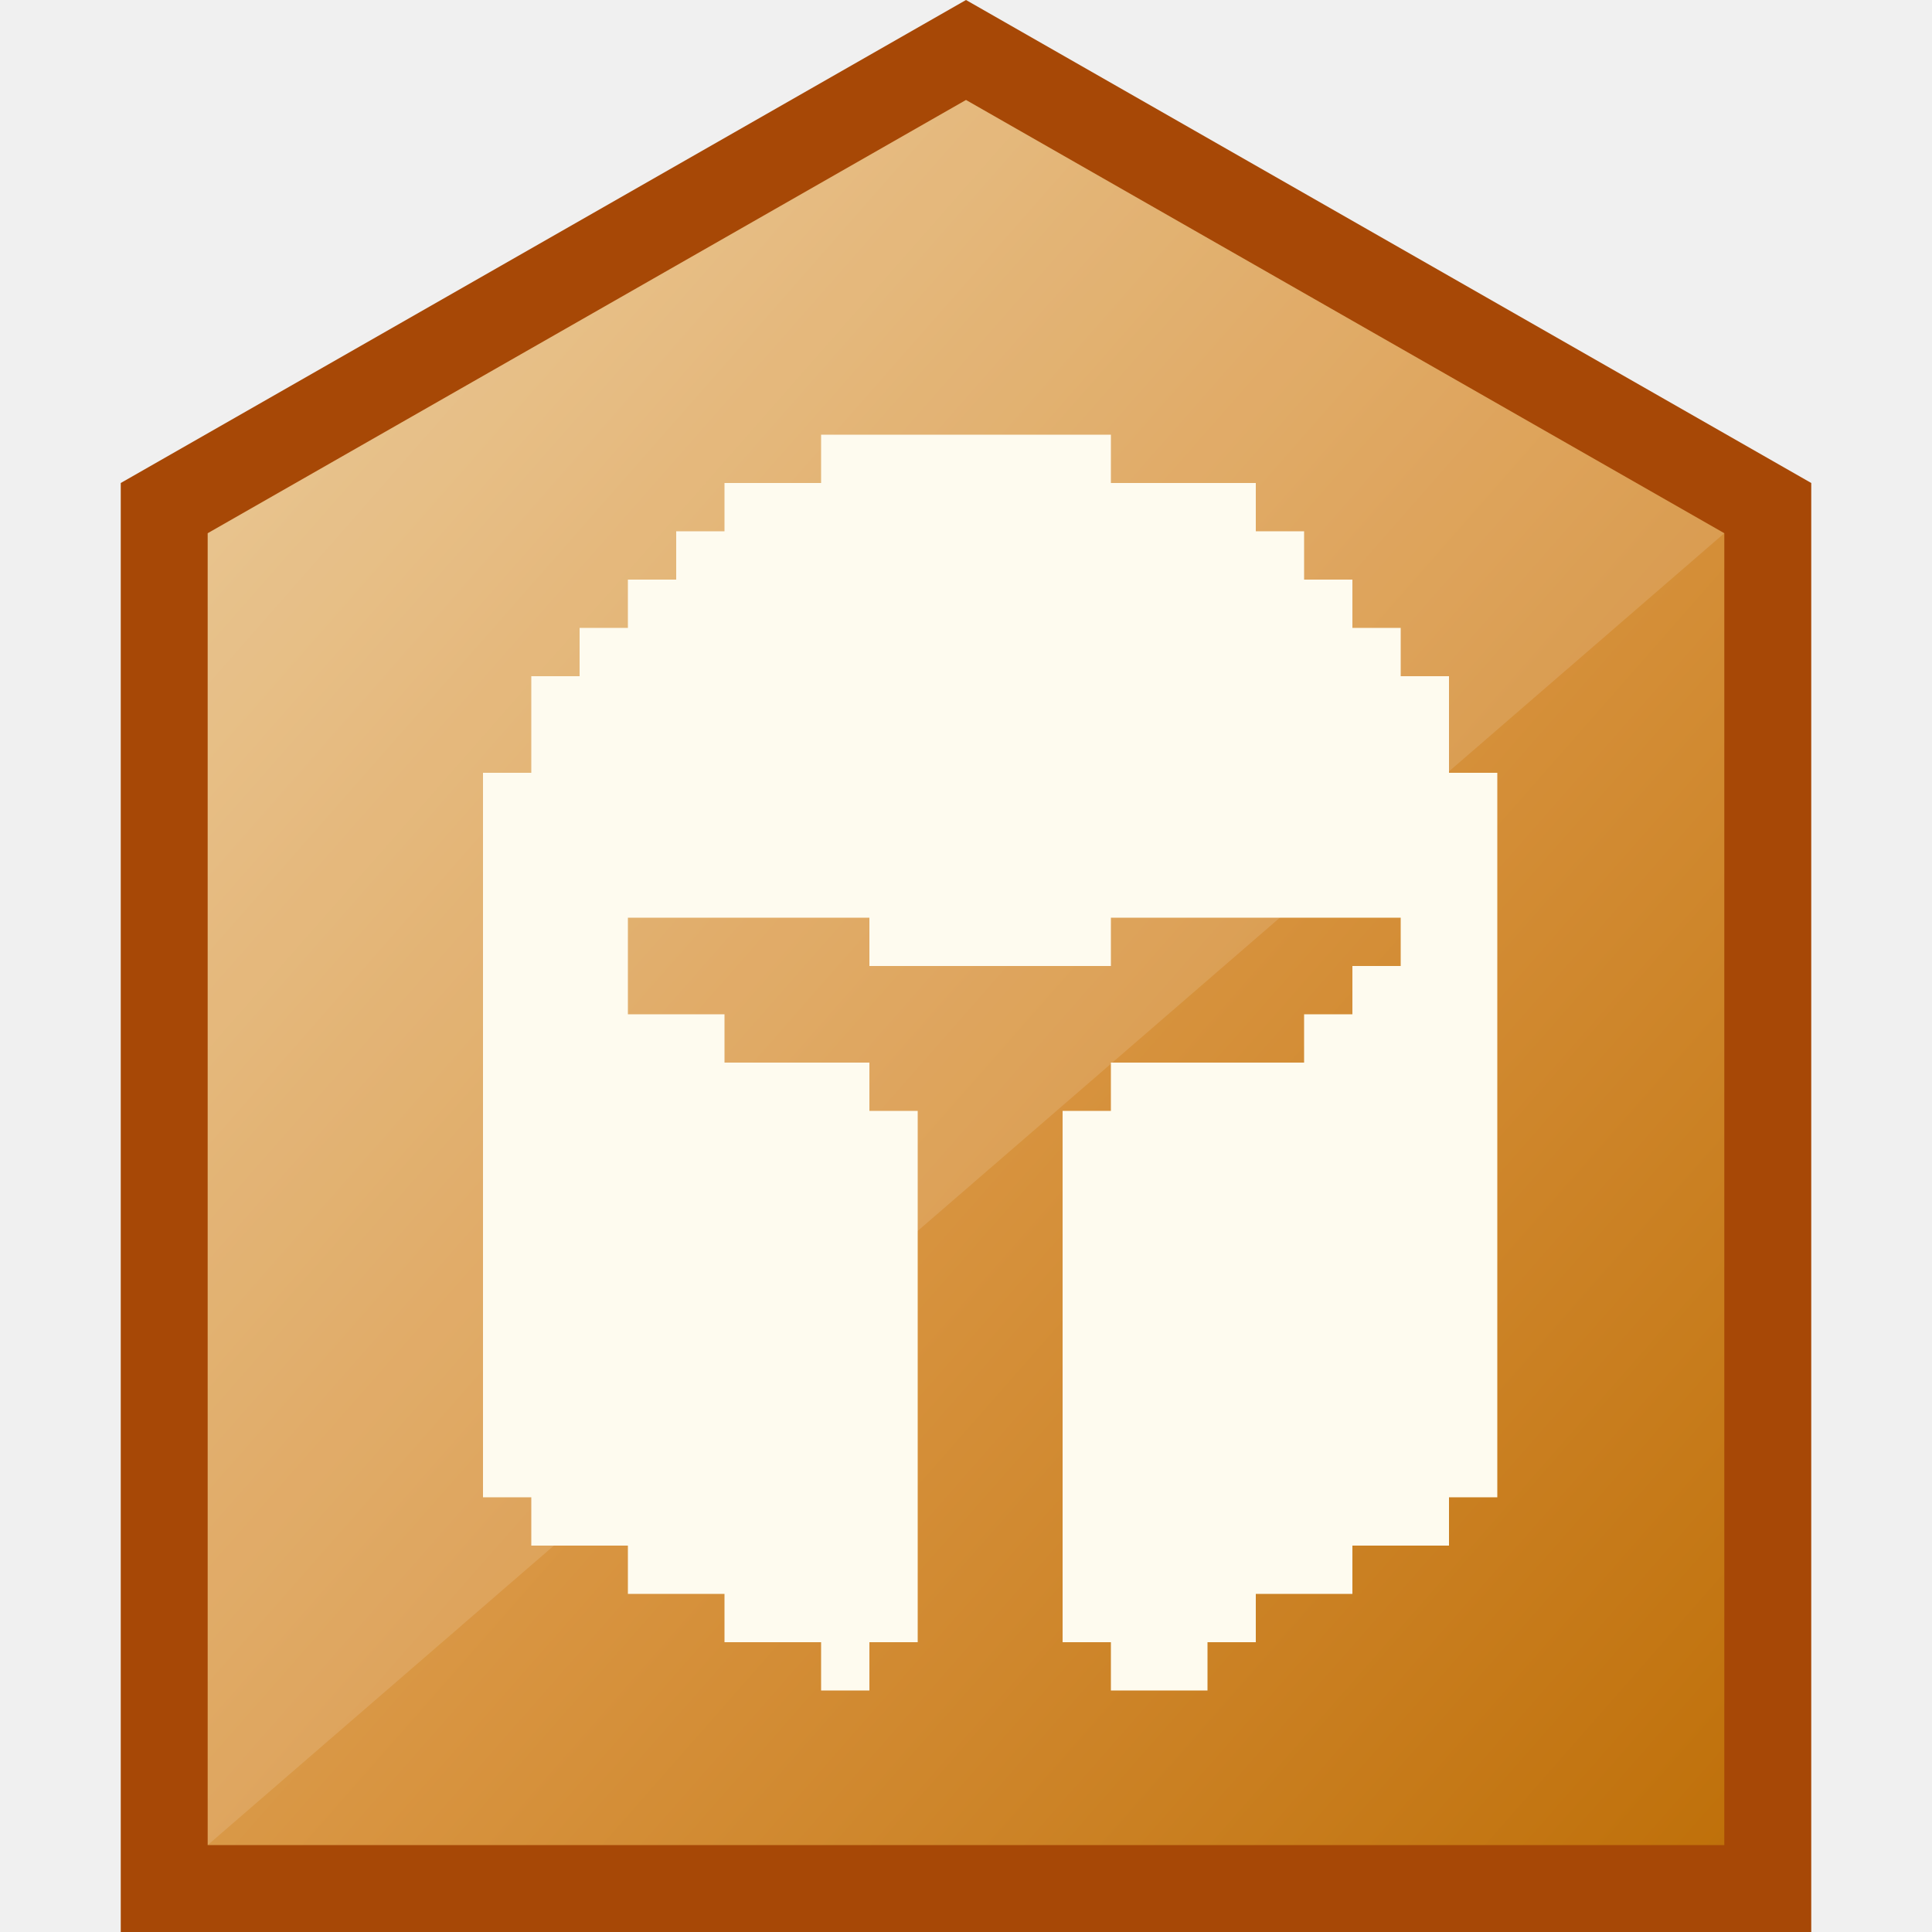
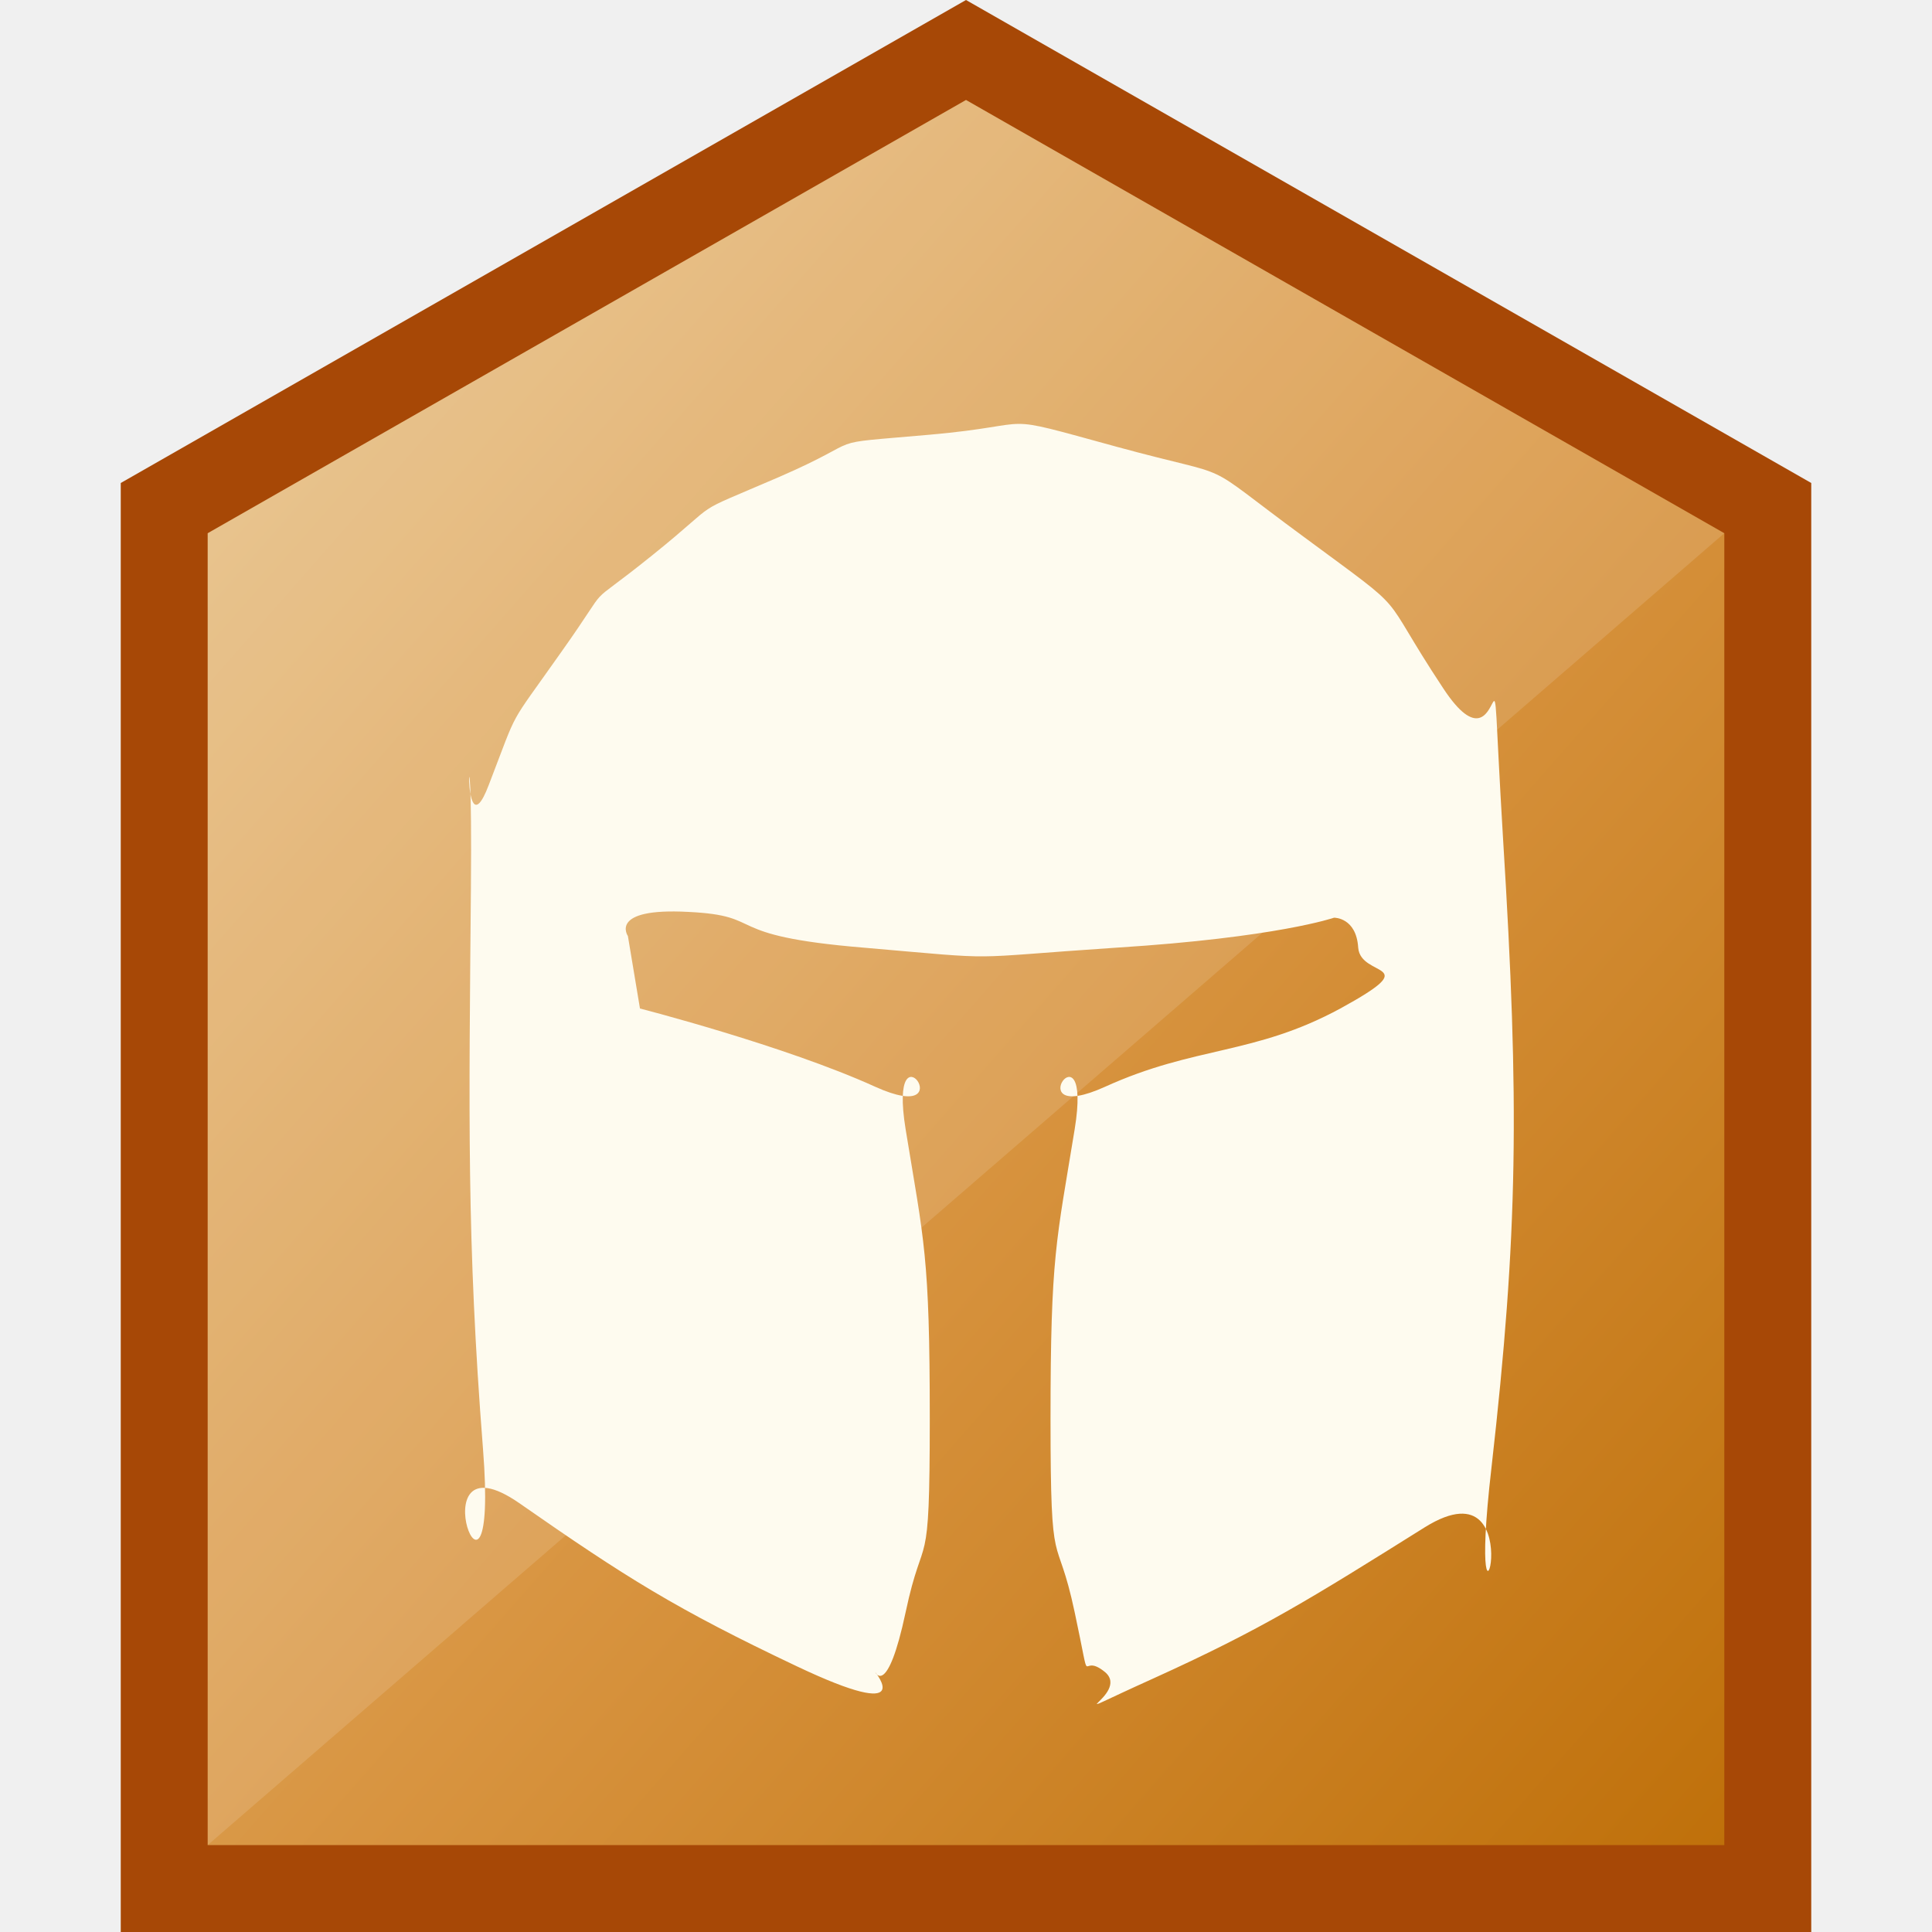
<svg xmlns="http://www.w3.org/2000/svg" viewBox="0 0 40 40" role="img" aria-label="protection">
  <defs>
    <linearGradient id="b" x1="0" y1="0" x2="1" y2="1">
      <stop offset="0" stop-color="#E9C68F" />
      <stop offset=".55" stop-color="#D89440" />
      <stop offset="1" stop-color="#BF700A" />
    </linearGradient>
  </defs>
  <path fill="#A74806" d="M20 0L37.5 10V40H2.5V10Z" />
  <path fill="url(#b)" d="M20 2.07L35.7 11.04V38.2H4.3V11.04Z" />
  <path fill="#fff" fill-opacity=".13" d="M20 2.07L35.7 11.04L4.3 38.2V11.04Z" />
-   <path fill="#FEFBEF" fill-rule="evenodd" d="M17 9L23 9L23 10L26 10L26 11L27 11L27 12L28 12L28 13L29 13L29 14L30 14L30 16L31 16L31 31L30 31L30 32L28 32L28 33L26 33L26 34L25 34L25 35L23 35L23 34L22 34L22 23L23 23L23 22L27 22L27 21L28 21L28 20L29 20L29 19L23 19L23 20L18 20L18 19L13 19L13 21L15 21L15 22L18 22L18 23L19 23L19 34L18 34L18 35L17 35L17 34L15 34L15 33L13 33L13 32L11 32L11 31L10 31L10 16L11 16L11 14L12 14L12 13L13 13L13 12L14 12L14 11L15 11L15 10L17 10L17 9Z" />
+   <path fill="#FEFBEF" fill-rule="evenodd" d="M19.25 9C21.63 8.79 20.49 8.53 23.12 9.25C25.76 9.97 24.7 9.43 27 11.12C29.3 12.82 28.47 12.12 29.88 14.25C31.28 16.38 30.79 11.89 31.12 17.38C31.46 22.86 31.43 25.53 30.88 30.38C30.32 35.22 31.88 30.14 29.5 31.62C27.12 33.11 26.13 33.73 23.88 34.75C21.62 35.77 23.43 35.09 22.88 34.62C22.32 34.16 22.63 35.16 22.25 33.38C21.87 31.59 21.75 32.77 21.75 29.38C21.75 25.98 21.87 25.71 22.25 23.38C22.63 21.04 21 23.35 22.88 22.5C24.75 21.65 25.96 21.85 27.75 20.88C29.54 19.9 28.17 20.26 28.12 19.62C28.08 18.99 27.62 19 27.62 19C27.62 19 26.44 19.41 23.12 19.62C19.81 19.84 20.89 19.88 17.88 19.62C14.86 19.37 15.91 18.96 14.25 18.88C12.59 18.79 13 19.38 13 19.38L13.25 20.88C13.25 20.88 16.25 21.65 18.12 22.5C20 23.35 18.37 21.04 18.75 23.38C19.13 25.71 19.25 25.98 19.25 29.38C19.25 32.77 19.13 31.59 18.75 33.38C18.37 35.16 18.12 34.62 18.12 34.62C18.12 34.62 19.01 35.69 16.5 34.5C13.99 33.31 12.96 32.66 10.75 31.12C8.54 29.59 10.34 34.34 10 30C9.66 25.66 9.71 23.05 9.75 18.38C9.79 13.7 9.49 17.91 10.12 16.25C10.76 14.59 10.48 15.12 11.62 13.5C12.77 11.88 11.97 12.73 13.5 11.5C15.03 10.27 14.17 10.72 16.12 9.88C18.08 9.03 16.87 9.21 19.25 9Z" />
</svg>
